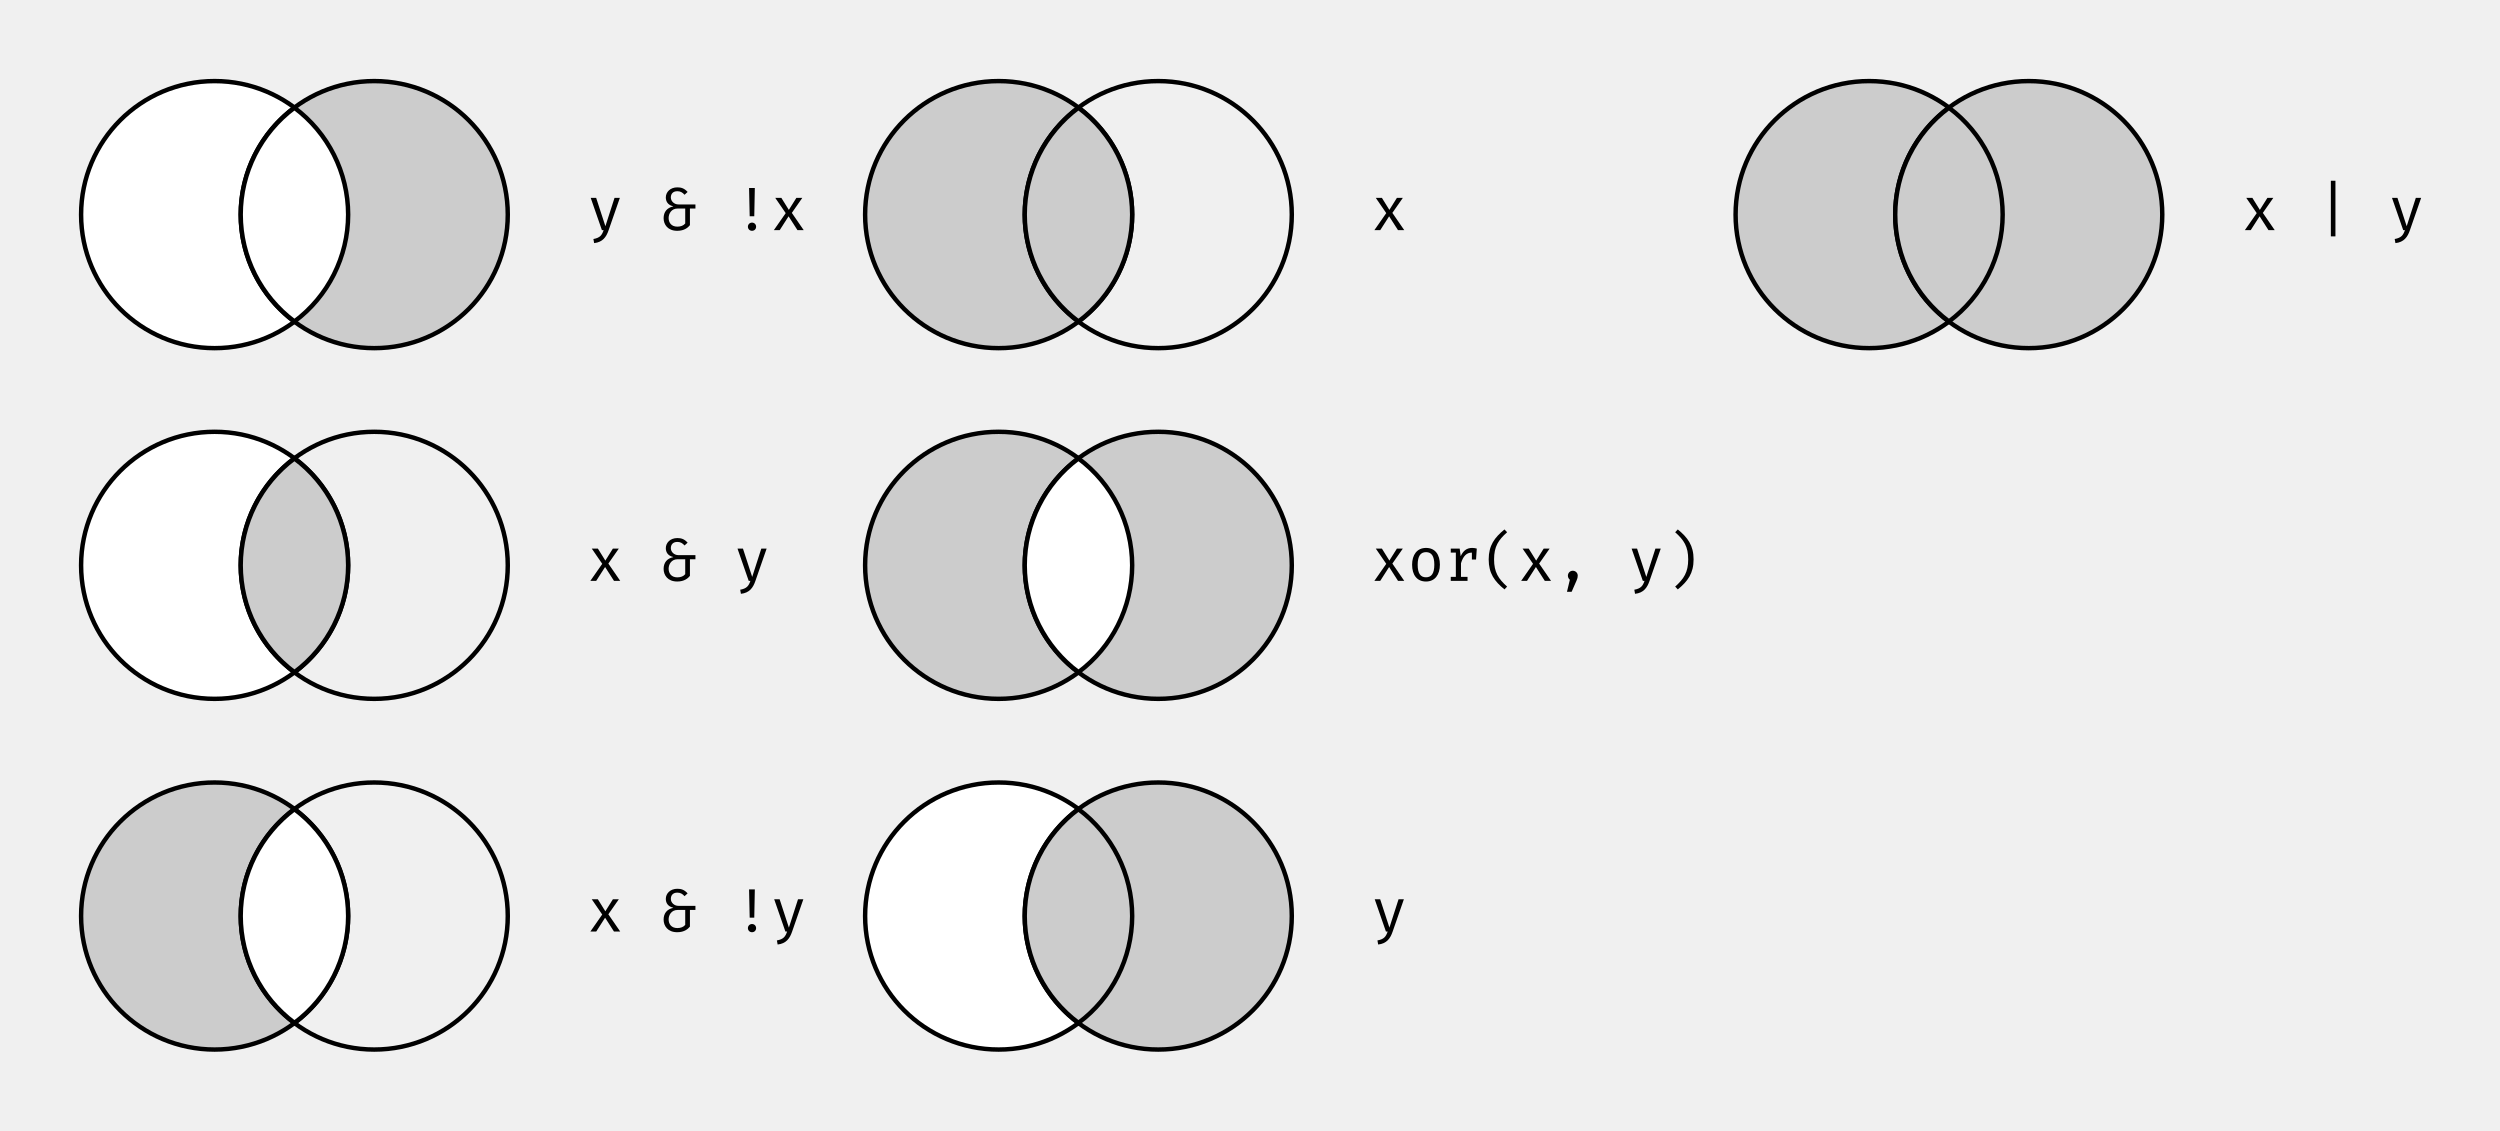
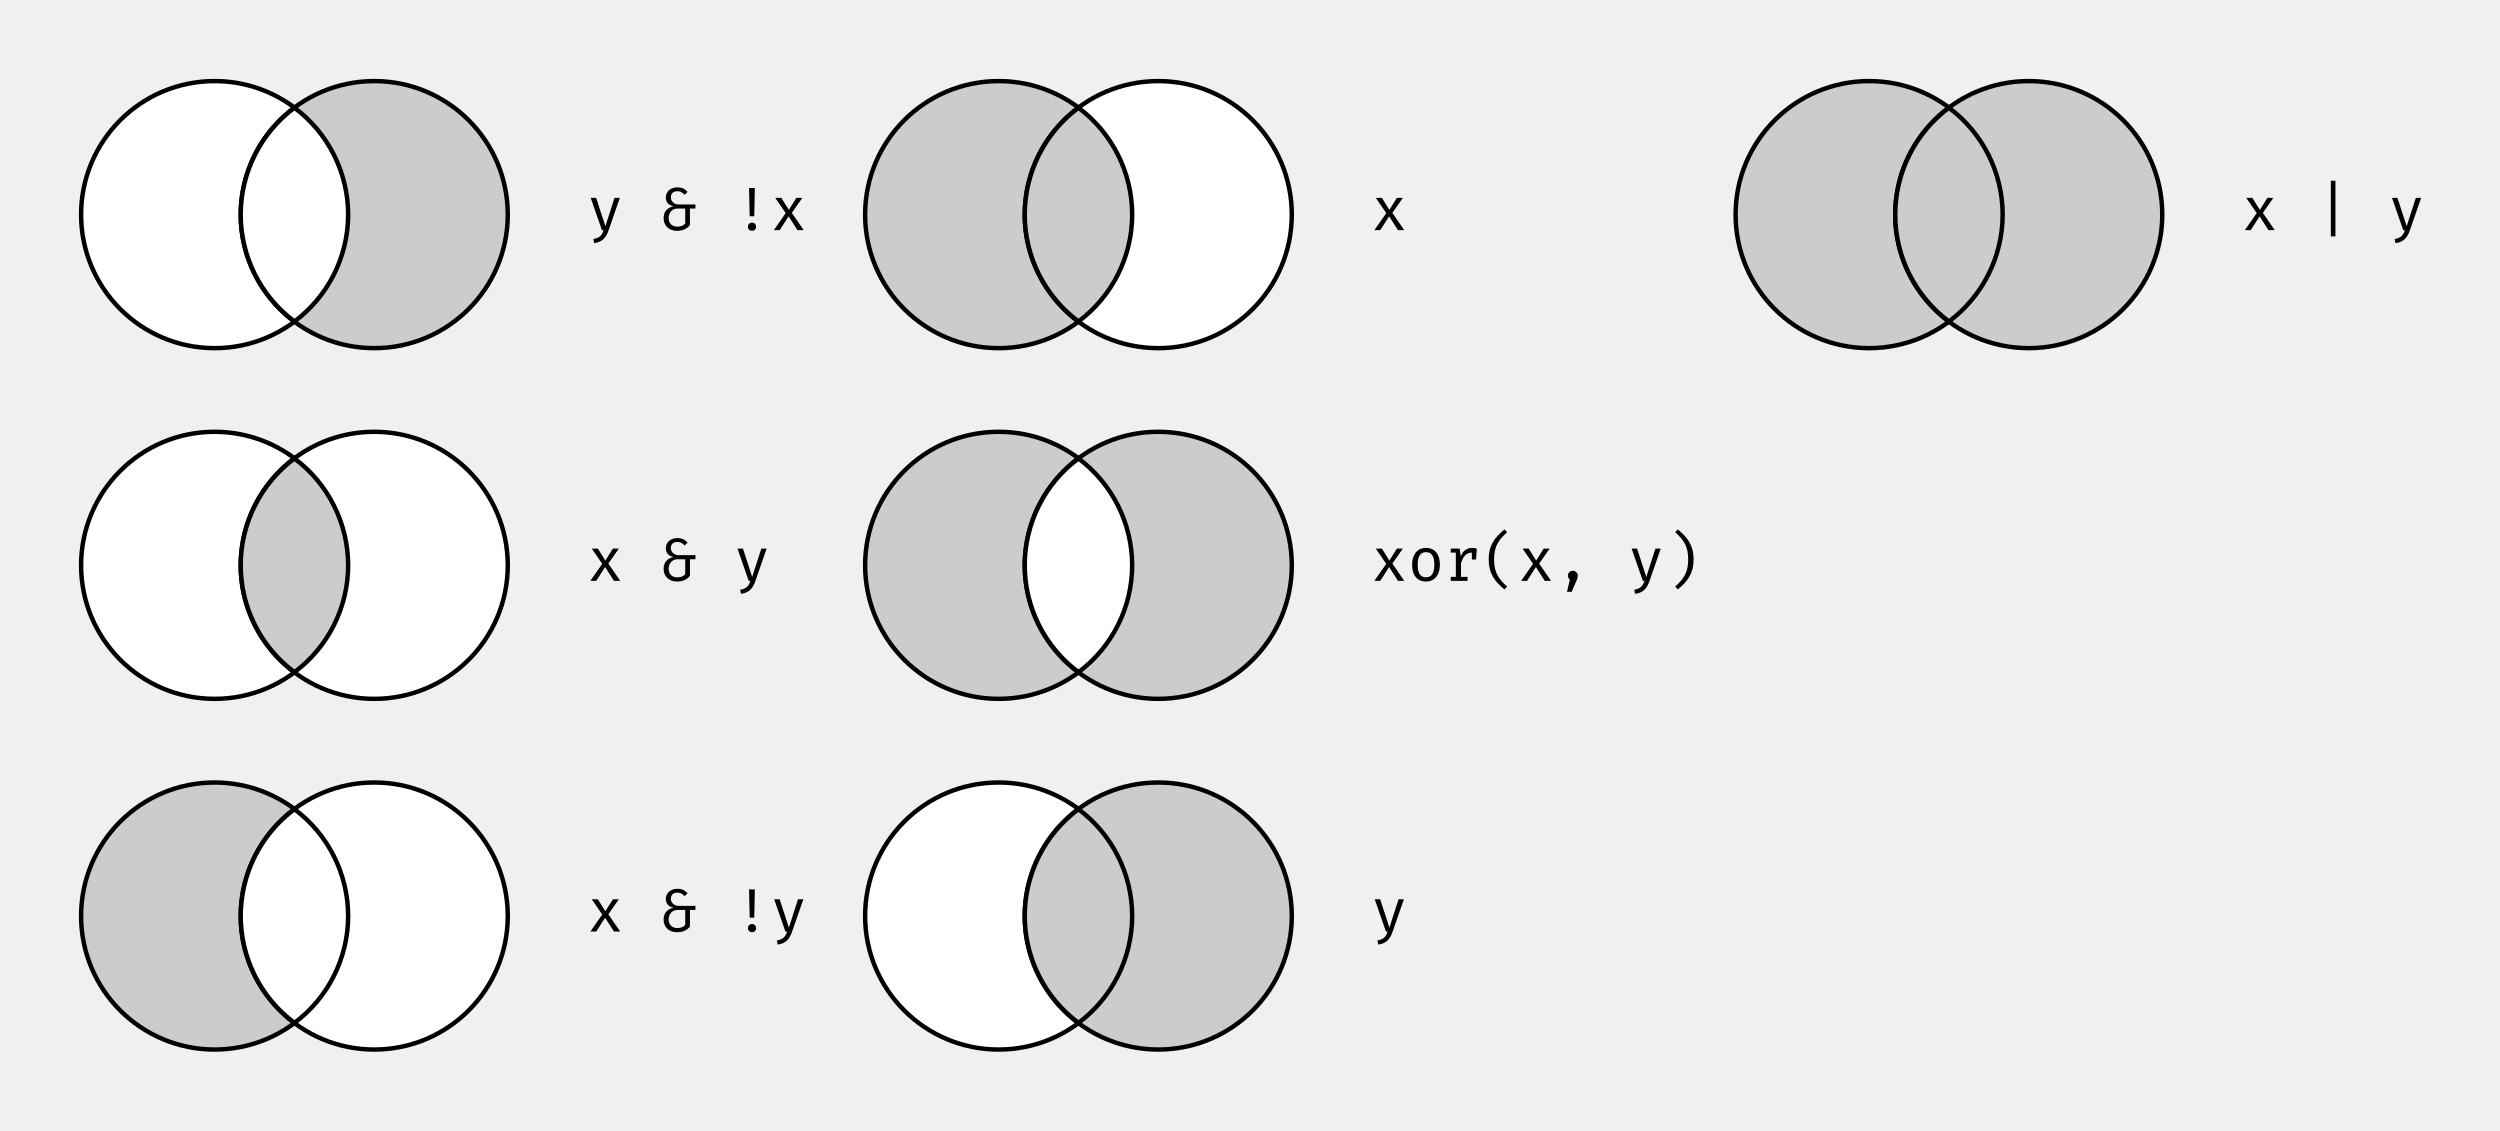
<svg xmlns="http://www.w3.org/2000/svg" version="1.1" id="svg2" viewBox="0 0 561.662 254.017" height="71.689mm" width="158.514mm">
  <defs id="defs4" />
  <g transform="translate(-19.66418,-109.9602)" id="layer1">
    <g id="g4413">
      <g id="g4242">
        <g id="g4310">
          <path id="path3401" d="m 97.881,158.177 a 30,30 0 0 1 -30,30 30,30 0 0 1 -30,-30 30,30 0 0 1 30,-30 30,30 0 0 1 30,30 z" style="fill:#ffffff;fill-opacity:1;stroke:#000000;stroke-width:1;stroke-miterlimit:4;stroke-dasharray:none" />
          <path id="circle4203" d="m 133.741,158.177 a 30,30 0 0 1 -30,30 30,30 0 0 1 -30,-30 30,30 0 0 1 30,-30 30,30 0 0 1 30,30 z" style="fill:#cccccc;fill-opacity:1;stroke:#000000;stroke-width:1;stroke-miterlimit:4;stroke-dasharray:none" />
          <g id="text4228" style="font-style:normal;font-weight:normal;line-height:0%;font-family:sans-serif;letter-spacing:0px;word-spacing:0px;fill:#000000;fill-opacity:1;stroke:none;stroke-width:1px;stroke-linecap:butt;stroke-linejoin:miter;stroke-opacity:1" aria-label="y &amp; !x">
            <path id="path59" style="font-style:normal;font-variant:normal;font-weight:normal;font-stretch:normal;font-size:13.75px;line-height:1.25;font-family:'Fira Mono';-inkscape-font-specification:'Fira Mono'" d="m 158.92,154.418 h -1.196 l -2.049,6.366 -2.076,-6.366 h -1.224 l 2.516,7.246 h 0.385 c -0.371,1.114 -0.811,1.732 -2.296,1.994 l 0.165,0.921 c 1.925,-0.206 2.736,-1.389 3.245,-2.874 z" />
            <path id="path61" style="font-style:normal;font-variant:normal;font-weight:normal;font-stretch:normal;font-size:13.75px;line-height:1.25;font-family:'Fira Mono';-inkscape-font-specification:'Fira Mono'" d="m 171.848,152.053 c -1.609,0 -2.599,1.059 -2.599,2.269 0,0.853 0.412,1.691 1.65,1.98 v 0.041 c -1.375,0.289 -2.145,1.224 -2.145,2.64 0,1.416 0.921,2.833 3.066,2.833 1.581,0 2.434,-0.743 2.846,-1.265 v -3.74 h 1.238 v -0.921 h -3.822 c -0.963,0 -1.705,-0.729 -1.705,-1.567 0,-0.811 0.481,-1.403 1.458,-1.403 0.688,0 1.141,0.261 1.623,0.797 l 0.688,-0.632 c -0.756,-0.839 -1.471,-1.031 -2.296,-1.031 z m 1.76,4.758 v 3.355 c -0.371,0.468 -1.004,0.715 -1.76,0.715 -1.389,0 -1.966,-0.935 -1.966,-1.939 0,-0.976 0.605,-2.131 2.021,-2.131 z" />
            <path id="path63" style="font-style:normal;font-variant:normal;font-weight:normal;font-stretch:normal;font-size:13.75px;line-height:1.25;font-family:'Fira Mono';-inkscape-font-specification:'Fira Mono'" d="m 189.245,152.191 h -1.292 l 0.138,6.353 h 1.031 z m -0.632,7.782 c -0.522,0 -0.921,0.412 -0.921,0.921 0,0.522 0.399,0.921 0.921,0.921 0.536,0 0.921,-0.399 0.921,-0.921 0,-0.509 -0.385,-0.921 -0.921,-0.921 z" />
            <path id="path65" style="font-style:normal;font-variant:normal;font-weight:normal;font-stretch:normal;font-size:13.75px;line-height:1.25;font-family:'Fira Mono';-inkscape-font-specification:'Fira Mono'" d="m 194.836,161.665 1.994,-3.107 1.994,3.107 h 1.403 l -2.667,-3.877 2.351,-3.369 h -1.334 l -1.691,2.695 -1.677,-2.695 h -1.375 l 2.351,3.424 -2.667,3.822 z" />
          </g>
          <path id="circle4531" d="M 85.807,134.166 A 30,30 0 0 0 73.74,158.176 30,30 0 0 0 85.814,182.186 30,30 0 0 0 97.881,158.176 30,30 0 0 0 85.807,134.166 Z" style="fill:#ffffff;fill-opacity:1;stroke:#000000;stroke-width:1;stroke-miterlimit:4;stroke-dasharray:none" />
        </g>
      </g>
      <g id="g4318">
        <path id="path4278" d="M 82.785,257.236 C 71.987,245.888 71.843,228.407 82.457,217.221 l 3.178,-3.349 1.433,1.046 c 0.788,0.575 2.57,2.547 3.961,4.381 8.927,11.777 7.81,28.053 -2.634,38.367 l -2.681,2.648 z" style="fill:#e6e6e6;fill-opacity:1;stroke:none;stroke-width:1;stroke-miterlimit:4;stroke-dasharray:none" />
        <path id="circle4211" d="m 97.881,236.969 a 30,30 0 0 1 -30,30 30,30 0 0 1 -30,-30 30,30 0 0 1 30,-30 30,30 0 0 1 30,30 z" style="fill:#ffffff;fill-opacity:1;stroke:#000000;stroke-width:1;stroke-miterlimit:4;stroke-dasharray:none" />
-         <path id="circle4213" d="m 133.741,236.969 a 30,30 0 0 1 -30,30 30,30 0 0 1 -30,-30 30,30 0 0 1 30,-30 30,30 0 0 1 30,30 z" style="fill:none;fill-opacity:1;stroke:#000000;stroke-width:1;stroke-miterlimit:4;stroke-dasharray:none" />
+         <path id="circle4213" d="m 133.741,236.969 a 30,30 0 0 1 -30,30 30,30 0 0 1 -30,-30 30,30 0 0 1 30,-30 30,30 0 0 1 30,30 z" style="fill:#ffffff;fill-opacity:1;stroke:#000000;stroke-width:1;stroke-miterlimit:4;stroke-dasharray:none" />
        <g id="text4232" style="font-style:normal;font-weight:normal;line-height:0%;font-family:sans-serif;letter-spacing:0px;word-spacing:0px;fill:#000000;fill-opacity:1;stroke:none;stroke-width:1px;stroke-linecap:butt;stroke-linejoin:miter;stroke-opacity:1" aria-label="x &amp; y">
          <path id="path70" style="font-style:normal;font-variant:normal;font-weight:normal;font-stretch:normal;font-size:13.75px;line-height:1.25;font-family:'Fira Mono';-inkscape-font-specification:'Fira Mono'" d="m 153.613,240.456 1.994,-3.107 1.994,3.107 h 1.403 l -2.667,-3.877 2.351,-3.369 h -1.334 l -1.691,2.695 -1.677,-2.695 h -1.375 l 2.351,3.424 -2.667,3.822 z" />
          <path id="path72" style="font-style:normal;font-variant:normal;font-weight:normal;font-stretch:normal;font-size:13.75px;line-height:1.25;font-family:'Fira Mono';-inkscape-font-specification:'Fira Mono'" d="m 171.848,230.845 c -1.609,0 -2.599,1.059 -2.599,2.269 0,0.853 0.412,1.691 1.65,1.98 v 0.041 c -1.375,0.289 -2.145,1.224 -2.145,2.64 0,1.416 0.921,2.833 3.066,2.833 1.581,0 2.434,-0.743 2.846,-1.265 v -3.74 h 1.238 v -0.921 h -3.822 c -0.963,0 -1.705,-0.729 -1.705,-1.567 0,-0.811 0.481,-1.403 1.458,-1.403 0.688,0 1.141,0.261 1.623,0.797 l 0.688,-0.632 c -0.756,-0.839 -1.471,-1.031 -2.296,-1.031 z m 1.76,4.758 v 3.355 c -0.371,0.468 -1.004,0.715 -1.76,0.715 -1.389,0 -1.966,-0.935 -1.966,-1.939 0,-0.976 0.605,-2.131 2.021,-2.131 z" />
          <path id="path74" style="font-style:normal;font-variant:normal;font-weight:normal;font-stretch:normal;font-size:13.75px;line-height:1.25;font-family:'Fira Mono';-inkscape-font-specification:'Fira Mono'" d="m 191.899,233.21 h -1.196 l -2.049,6.366 -2.076,-6.366 h -1.224 l 2.516,7.246 h 0.385 c -0.371,1.114 -0.811,1.732 -2.296,1.994 l 0.165,0.921 c 1.925,-0.206 2.736,-1.389 3.245,-2.874 z" />
        </g>
        <path id="circle4521" d="M 85.807,212.959 A 30,30 0 0 0 73.74,236.969 30,30 0 0 0 85.816,260.979 30,30 0 0 0 97.881,236.969 30,30 0 0 0 85.807,212.959 Z" style="fill:#cccccc;fill-opacity:1;stroke:#000000;stroke-width:1;stroke-miterlimit:4;stroke-dasharray:none" />
      </g>
      <g id="g4326">
        <path id="circle4224" d="m 97.881,315.76 a 30,30 0 0 1 -30,30 30,30 0 0 1 -30,-30 30,30 0 0 1 30,-30 30,30 0 0 1 30,30 z" style="fill:#cccccc;fill-opacity:1;stroke:#000000;stroke-width:1;stroke-miterlimit:4;stroke-dasharray:none" />
-         <path id="circle4226" d="m 133.741,315.76 a 30,30 0 0 1 -30,30 30,30 0 0 1 -30,-30 30,30 0 0 1 30,-30 30,30 0 0 1 30,30 z" style="fill:none;fill-opacity:1;stroke:#000000;stroke-width:1;stroke-miterlimit:4;stroke-dasharray:none" />
+         <path id="circle4226" d="m 133.741,315.76 a 30,30 0 0 1 -30,30 30,30 0 0 1 -30,-30 30,30 0 0 1 30,-30 30,30 0 0 1 30,30 z" style="fill:#ffffff;fill-opacity:1;stroke:#000000;stroke-width:1;stroke-miterlimit:4;stroke-dasharray:none" />
        <g id="text4236" style="font-style:normal;font-weight:normal;line-height:0%;font-family:sans-serif;letter-spacing:0px;word-spacing:0px;fill:#000000;fill-opacity:1;stroke:none;stroke-width:1px;stroke-linecap:butt;stroke-linejoin:miter;stroke-opacity:1" aria-label="x &amp; !y">
          <path id="path79" style="font-style:normal;font-variant:normal;font-weight:normal;font-stretch:normal;font-size:13.75px;line-height:1.25;font-family:'Fira Mono';-inkscape-font-specification:'Fira Mono'" d="m 153.613,319.248 1.994,-3.107 1.994,3.107 h 1.403 l -2.667,-3.877 2.351,-3.369 h -1.334 l -1.691,2.695 -1.677,-2.695 h -1.375 l 2.351,3.424 -2.667,3.822 z" />
          <path id="path81" style="font-style:normal;font-variant:normal;font-weight:normal;font-stretch:normal;font-size:13.75px;line-height:1.25;font-family:'Fira Mono';-inkscape-font-specification:'Fira Mono'" d="m 171.848,309.637 c -1.609,0 -2.599,1.059 -2.599,2.269 0,0.853 0.412,1.691 1.65,1.98 v 0.041 c -1.375,0.289 -2.145,1.224 -2.145,2.64 0,1.416 0.921,2.833 3.066,2.833 1.581,0 2.434,-0.743 2.846,-1.265 v -3.74 h 1.238 v -0.921 h -3.822 c -0.963,0 -1.705,-0.729 -1.705,-1.567 0,-0.811 0.481,-1.403 1.458,-1.403 0.688,0 1.141,0.261 1.623,0.797 l 0.688,-0.632 c -0.756,-0.839 -1.471,-1.031 -2.296,-1.031 z m 1.76,4.758 v 3.355 c -0.371,0.468 -1.004,0.715 -1.76,0.715 -1.389,0 -1.966,-0.935 -1.966,-1.939 0,-0.976 0.605,-2.131 2.021,-2.131 z" />
          <path id="path83" style="font-style:normal;font-variant:normal;font-weight:normal;font-stretch:normal;font-size:13.75px;line-height:1.25;font-family:'Fira Mono';-inkscape-font-specification:'Fira Mono'" d="m 189.245,309.775 h -1.292 l 0.138,6.353 h 1.031 z m -0.632,7.782 c -0.522,0 -0.921,0.412 -0.921,0.921 0,0.522 0.399,0.921 0.921,0.921 0.536,0 0.921,-0.399 0.921,-0.921 0,-0.509 -0.385,-0.921 -0.921,-0.921 z" />
          <path id="path85" style="font-style:normal;font-variant:normal;font-weight:normal;font-stretch:normal;font-size:13.75px;line-height:1.25;font-family:'Fira Mono';-inkscape-font-specification:'Fira Mono'" d="m 200.144,312.002 h -1.196 l -2.049,6.366 -2.076,-6.366 h -1.224 l 2.516,7.246 h 0.385 c -0.371,1.114 -0.811,1.732 -2.296,1.994 l 0.165,0.921 c 1.925,-0.206 2.736,-1.389 3.245,-2.874 z" />
        </g>
        <path id="circle4516" d="M 85.807,291.75 A 30,30 0 0 0 73.74,315.76 30,30 0 0 0 85.814,339.77 30,30 0 0 0 97.881,315.76 30,30 0 0 0 85.807,291.75 Z" style="fill:#ffffff;fill-opacity:1;stroke:#000000;stroke-width:1;stroke-miterlimit:4;stroke-dasharray:none" />
      </g>
    </g>
    <g transform="translate(-18.31048)" id="g4435">
      <g id="g4333" transform="translate(194.4544)">
        <g id="g4335">
          <path id="circle4337" d="m 97.881,158.177 a 30,30 0 0 1 -30,30 30,30 0 0 1 -30,-30 30,30 0 0 1 30,-30 30,30 0 0 1 30,30 z" style="fill:#cccccc;fill-opacity:1;stroke:#000000;stroke-width:1;stroke-miterlimit:4;stroke-dasharray:none" />
-           <path id="circle4339" d="m 133.741,158.177 a 30,30 0 0 1 -30,30 30,30 0 0 1 -30,-30 30,30 0 0 1 30,-30 30,30 0 0 1 30,30 z" style="fill:none;fill-opacity:1;stroke:#000000;stroke-width:1;stroke-miterlimit:4;stroke-dasharray:none" />
+           <path id="circle4339" d="m 133.741,158.177 a 30,30 0 0 1 -30,30 30,30 0 0 1 -30,-30 30,30 0 0 1 30,-30 30,30 0 0 1 30,30 z" style="fill:#ffffff;fill-opacity:1;stroke:#000000;stroke-width:1;stroke-miterlimit:4;stroke-dasharray:none" />
          <g id="text4341" style="font-style:normal;font-weight:normal;line-height:0%;font-family:sans-serif;letter-spacing:0px;word-spacing:0px;fill:#000000;fill-opacity:1;stroke:none;stroke-width:1px;stroke-linecap:butt;stroke-linejoin:miter;stroke-opacity:1" aria-label="x">
            <path id="path90" style="font-style:normal;font-variant:normal;font-weight:normal;font-stretch:normal;font-size:13.75px;line-height:1.25;font-family:'Fira Mono';-inkscape-font-specification:'Fira Mono'" d="m 153.613,161.665 1.994,-3.107 1.994,3.107 h 1.403 l -2.667,-3.877 2.351,-3.369 h -1.334 l -1.691,2.695 -1.677,-2.695 h -1.375 l 2.351,3.424 -2.667,3.822 z" />
          </g>
          <path id="circle4536" transform="translate(-201.5129)" d="m 287.32,134.166 a 30,30 0 0 0 -12.066,24.01 30,30 0 0 0 12.074,24.01 30,30 0 0 0 12.066,-24.01 30,30 0 0 0 -12.074,-24.01 z" style="fill:#cccccc;fill-opacity:1;stroke:#000000;stroke-width:1;stroke-miterlimit:4;stroke-dasharray:none" />
        </g>
      </g>
      <g id="g4347" transform="translate(194.4544)">
        <path style="fill:#e6e6e6;fill-opacity:1;stroke:none;stroke-width:1;stroke-miterlimit:4;stroke-dasharray:none" d="M 82.785,257.236 C 71.987,245.888 71.843,228.407 82.457,217.221 l 3.178,-3.349 1.433,1.046 c 0.788,0.575 2.57,2.547 3.961,4.381 8.927,11.777 7.81,28.053 -2.634,38.367 l -2.681,2.648 z" id="path4349" />
        <path id="circle4351" d="m 97.881,236.969 a 30,30 0 0 1 -30,30 30,30 0 0 1 -30,-30 30,30 0 0 1 30,-30 30,30 0 0 1 30,30 z" style="fill:#cccccc;fill-opacity:1;stroke:#000000;stroke-width:1;stroke-miterlimit:4;stroke-dasharray:none" />
        <path id="circle4353" d="m 133.741,236.969 a 30,30 0 0 1 -30,30 30,30 0 0 1 -30,-30 30,30 0 0 1 30,-30 30,30 0 0 1 30,30 z" style="fill:#cccccc;fill-opacity:1;stroke:#000000;stroke-width:1;stroke-miterlimit:4;stroke-dasharray:none" />
        <g id="text4355" style="font-style:normal;font-weight:normal;line-height:0%;font-family:sans-serif;letter-spacing:0px;word-spacing:0px;fill:#000000;fill-opacity:1;stroke:none;stroke-width:1px;stroke-linecap:butt;stroke-linejoin:miter;stroke-opacity:1" aria-label="xor(x, y)">
          <path id="path95" style="font-style:normal;font-variant:normal;font-weight:normal;font-stretch:normal;font-size:13.75px;line-height:1.25;font-family:'Fira Mono';-inkscape-font-specification:'Fira Mono'" d="m 153.613,240.456 1.994,-3.107 1.994,3.107 h 1.403 l -2.667,-3.877 2.351,-3.369 h -1.334 l -1.691,2.695 -1.677,-2.695 h -1.375 l 2.351,3.424 -2.667,3.822 z" />
          <path id="path97" style="font-style:normal;font-variant:normal;font-weight:normal;font-stretch:normal;font-size:13.75px;line-height:1.25;font-family:'Fira Mono';-inkscape-font-specification:'Fira Mono'" d="m 163.906,233.059 c -2.035,0 -3.135,1.554 -3.135,3.781 0,2.283 1.086,3.768 3.121,3.768 2.021,0 3.121,-1.554 3.121,-3.781 0,-2.283 -1.073,-3.768 -3.107,-3.768 z m 0,0.949 c 1.238,0 1.856,0.907 1.856,2.819 0,1.939 -0.619,2.833 -1.87,2.833 -1.251,0 -1.87,-0.894 -1.87,-2.819 0,-1.925 0.632,-2.833 1.884,-2.833 z" />
          <path id="path99" style="font-style:normal;font-variant:normal;font-weight:normal;font-stretch:normal;font-size:13.75px;line-height:1.25;font-family:'Fira Mono';-inkscape-font-specification:'Fira Mono'" d="m 174.282,233.059 c -1.306,0 -2.049,0.688 -2.599,1.87 l -0.22,-1.719 h -2.007 v 0.894 h 1.141 v 5.459 h -1.141 v 0.894 h 3.768 v -0.894 h -1.471 v -3.053 c 0.468,-1.595 1.265,-2.393 2.379,-2.393 h 0.069 v 1.554 h 0.935 l 0.165,-2.461 c -0.316,-0.083 -0.619,-0.151 -1.018,-0.151 z" />
          <path id="path101" style="font-style:normal;font-variant:normal;font-weight:normal;font-stretch:normal;font-size:13.75px;line-height:1.25;font-family:'Fira Mono';-inkscape-font-specification:'Fira Mono'" d="m 179.186,235.644 c 0,-2.888 0.949,-4.345 2.929,-6.105 l -0.591,-0.632 c -2.241,1.829 -3.547,3.603 -3.547,6.737 0,3.135 1.306,4.909 3.547,6.737 l 0.591,-0.632 c -1.952,-1.746 -2.929,-3.231 -2.929,-6.105 z" />
          <path id="path103" style="font-style:normal;font-variant:normal;font-weight:normal;font-stretch:normal;font-size:13.75px;line-height:1.25;font-family:'Fira Mono';-inkscape-font-specification:'Fira Mono'" d="m 186.591,240.456 1.994,-3.107 1.994,3.107 h 1.403 l -2.667,-3.877 2.351,-3.369 h -1.334 l -1.691,2.695 -1.677,-2.695 h -1.375 l 2.351,3.424 -2.667,3.822 z" />
          <path id="path105" style="font-style:normal;font-variant:normal;font-weight:normal;font-stretch:normal;font-size:13.75px;line-height:1.25;font-family:'Fira Mono';-inkscape-font-specification:'Fira Mono'" d="m 196.871,238.188 c -0.619,0 -1.1,0.495 -1.1,1.114 0,0.357 0.179,0.715 0.44,0.907 l -0.646,2.709 h 1.045 l 1.114,-2.544 c 0.193,-0.426 0.261,-0.743 0.261,-1.086 0,-0.605 -0.481,-1.1 -1.114,-1.1 z" />
          <path id="path107" style="font-style:normal;font-variant:normal;font-weight:normal;font-stretch:normal;font-size:13.75px;line-height:1.25;font-family:'Fira Mono';-inkscape-font-specification:'Fira Mono'" d="m 216.633,233.21 h -1.196 l -2.049,6.366 -2.076,-6.366 h -1.224 l 2.516,7.246 h 0.385 c -0.371,1.114 -0.811,1.732 -2.296,1.994 l 0.165,0.921 c 1.925,-0.206 2.736,-1.389 3.245,-2.874 z" />
          <path id="path109" style="font-style:normal;font-variant:normal;font-weight:normal;font-stretch:normal;font-size:13.75px;line-height:1.25;font-family:'Fira Mono';-inkscape-font-specification:'Fira Mono'" d="m 222.801,235.644 c 0,2.874 -0.976,4.359 -2.929,6.105 l 0.591,0.632 c 2.241,-1.829 3.547,-3.603 3.547,-6.737 0,-3.135 -1.306,-4.909 -3.547,-6.737 l -0.591,0.632 c 1.98,1.76 2.929,3.217 2.929,6.105 z" />
        </g>
        <path id="circle4526" transform="translate(-201.5129)" d="m 287.318,212.959 a 30,30 0 0 0 -12.064,24.01 30,30 0 0 0 12.074,24.01 30,30 0 0 0 12.066,-24.01 30,30 0 0 0 -12.076,-24.01 z" style="fill:#ffffff;fill-opacity:1;stroke:#000000;stroke-width:1;stroke-miterlimit:4;stroke-dasharray:none" />
      </g>
      <g id="g4361" transform="translate(194.4544)">
        <path id="circle4363" d="m 97.881,315.76 a 30,30 0 0 1 -30,30 30,30 0 0 1 -30,-30 30,30 0 0 1 30,-30 30,30 0 0 1 30,30 z" style="fill:#ffffff;fill-opacity:1;stroke:#000000;stroke-width:1;stroke-miterlimit:4;stroke-dasharray:none" />
        <path id="circle4365" d="m 133.741,315.76 a 30,30 0 0 1 -30,30 30,30 0 0 1 -30,-30 30,30 0 0 1 30,-30 30,30 0 0 1 30,30 z" style="fill:#cccccc;fill-opacity:1;stroke:#000000;stroke-width:1;stroke-miterlimit:4;stroke-dasharray:none" />
        <g id="text4367" style="font-style:normal;font-weight:normal;line-height:0%;font-family:sans-serif;letter-spacing:0px;word-spacing:0px;fill:#000000;fill-opacity:1;stroke:none;stroke-width:1px;stroke-linecap:butt;stroke-linejoin:miter;stroke-opacity:1" aria-label="y">
          <path id="path114" style="font-style:normal;font-variant:normal;font-weight:normal;font-stretch:normal;font-size:13.75px;line-height:1.25;font-family:'Fira Mono';-inkscape-font-specification:'Fira Mono'" d="m 158.92,312.002 h -1.196 l -2.049,6.366 -2.076,-6.366 h -1.224 l 2.516,7.246 h 0.385 c -0.371,1.114 -0.811,1.732 -2.296,1.994 l 0.165,0.921 c 1.925,-0.206 2.736,-1.389 3.245,-2.874 z" />
        </g>
        <path id="circle4511" transform="translate(-201.5129)" d="m 287.318,291.75 a 30,30 0 0 0 -12.064,24.01 30,30 0 0 0 12.074,24.01 30,30 0 0 0 12.066,-24.01 A 30,30 0 0 0 287.318,291.75 Z" style="fill:#cccccc;fill-opacity:1;stroke:#000000;stroke-width:1;stroke-miterlimit:4;stroke-dasharray:none" />
      </g>
    </g>
    <g transform="translate(-31.31476)" id="g4457">
      <g transform="translate(403.0258)" id="g4373">
        <g id="g4375">
          <path id="circle4377" d="m 97.881,158.177 a 30,30 0 0 1 -30,30 30,30 0 0 1 -30,-30 30,30 0 0 1 30,-30 30,30 0 0 1 30,30 z" style="fill:#cccccc;fill-opacity:1;stroke:#000000;stroke-width:1;stroke-miterlimit:4;stroke-dasharray:none" />
          <path id="circle4379" d="m 133.741,158.177 a 30,30 0 0 1 -30,30 30,30 0 0 1 -30,-30 30,30 0 0 1 30,-30 30,30 0 0 1 30,30 z" style="fill:#cccccc;fill-opacity:1;stroke:#000000;stroke-width:1;stroke-miterlimit:4;stroke-dasharray:none" />
          <g id="text4381" style="font-style:normal;font-weight:normal;line-height:0%;font-family:sans-serif;letter-spacing:0px;word-spacing:0px;fill:#000000;fill-opacity:1;stroke:none;stroke-width:1px;stroke-linecap:butt;stroke-linejoin:miter;stroke-opacity:1" aria-label="x | y">
            <path id="path119" style="font-style:normal;font-variant:normal;font-weight:normal;font-stretch:normal;font-size:13.75px;line-height:1.25;font-family:'Fira Mono';-inkscape-font-specification:'Fira Mono'" d="m 153.613,161.665 1.994,-3.107 1.994,3.107 h 1.403 l -2.667,-3.877 2.351,-3.369 h -1.334 l -1.691,2.695 -1.677,-2.695 h -1.375 l 2.351,3.424 -2.667,3.822 z" />
            <path id="path121" style="font-style:normal;font-variant:normal;font-weight:normal;font-stretch:normal;font-size:13.75px;line-height:1.25;font-family:'Fira Mono';-inkscape-font-specification:'Fira Mono'" d="m 172.646,150.568 h -1.031 v 12.499 h 1.031 z" />
            <path id="path123" style="font-style:normal;font-variant:normal;font-weight:normal;font-stretch:normal;font-size:13.75px;line-height:1.25;font-family:'Fira Mono';-inkscape-font-specification:'Fira Mono'" d="m 191.899,154.418 h -1.196 l -2.049,6.366 -2.076,-6.366 h -1.224 l 2.516,7.246 h 0.385 c -0.371,1.114 -0.811,1.732 -2.296,1.994 l 0.165,0.921 c 1.925,-0.206 2.736,-1.389 3.245,-2.874 z" />
          </g>
          <path id="circle4541" transform="translate(-403.0258)" d="m 488.834,134.166 a 30,30 0 0 0 -12.066,24.01 30,30 0 0 0 12.072,24.01 30,30 0 0 0 12.066,-24.01 30,30 0 0 0 -12.072,-24.01 z" style="fill:#cccccc;fill-opacity:1;stroke:#000000;stroke-width:1;stroke-miterlimit:4;stroke-dasharray:none" />
        </g>
      </g>
    </g>
  </g>
</svg>
